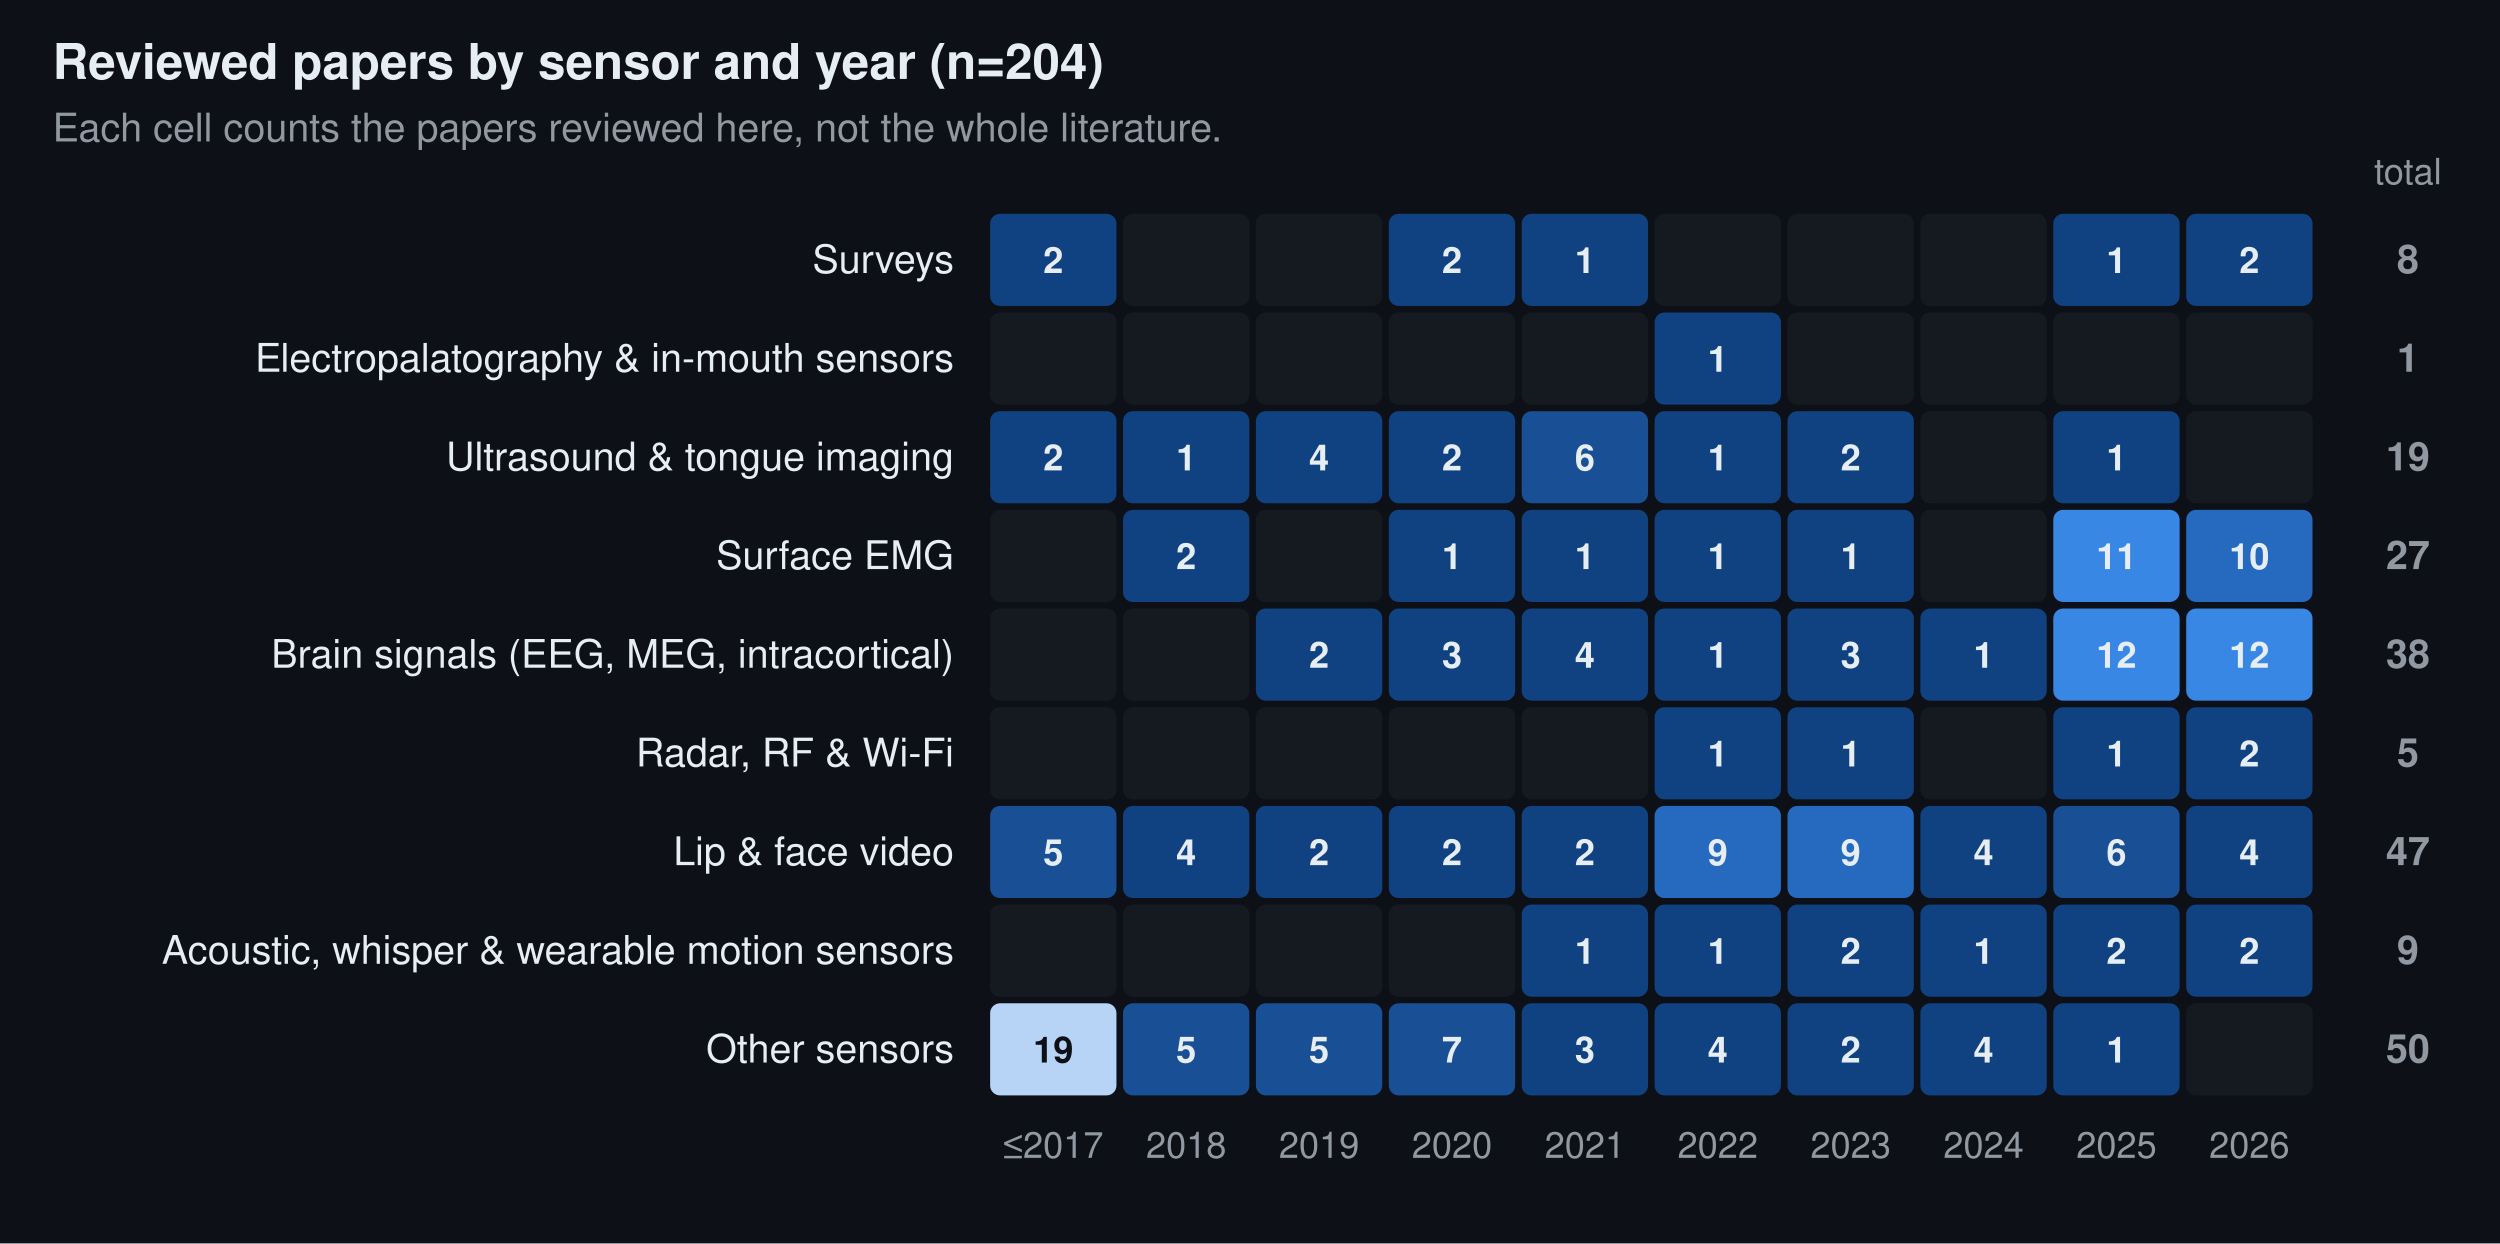
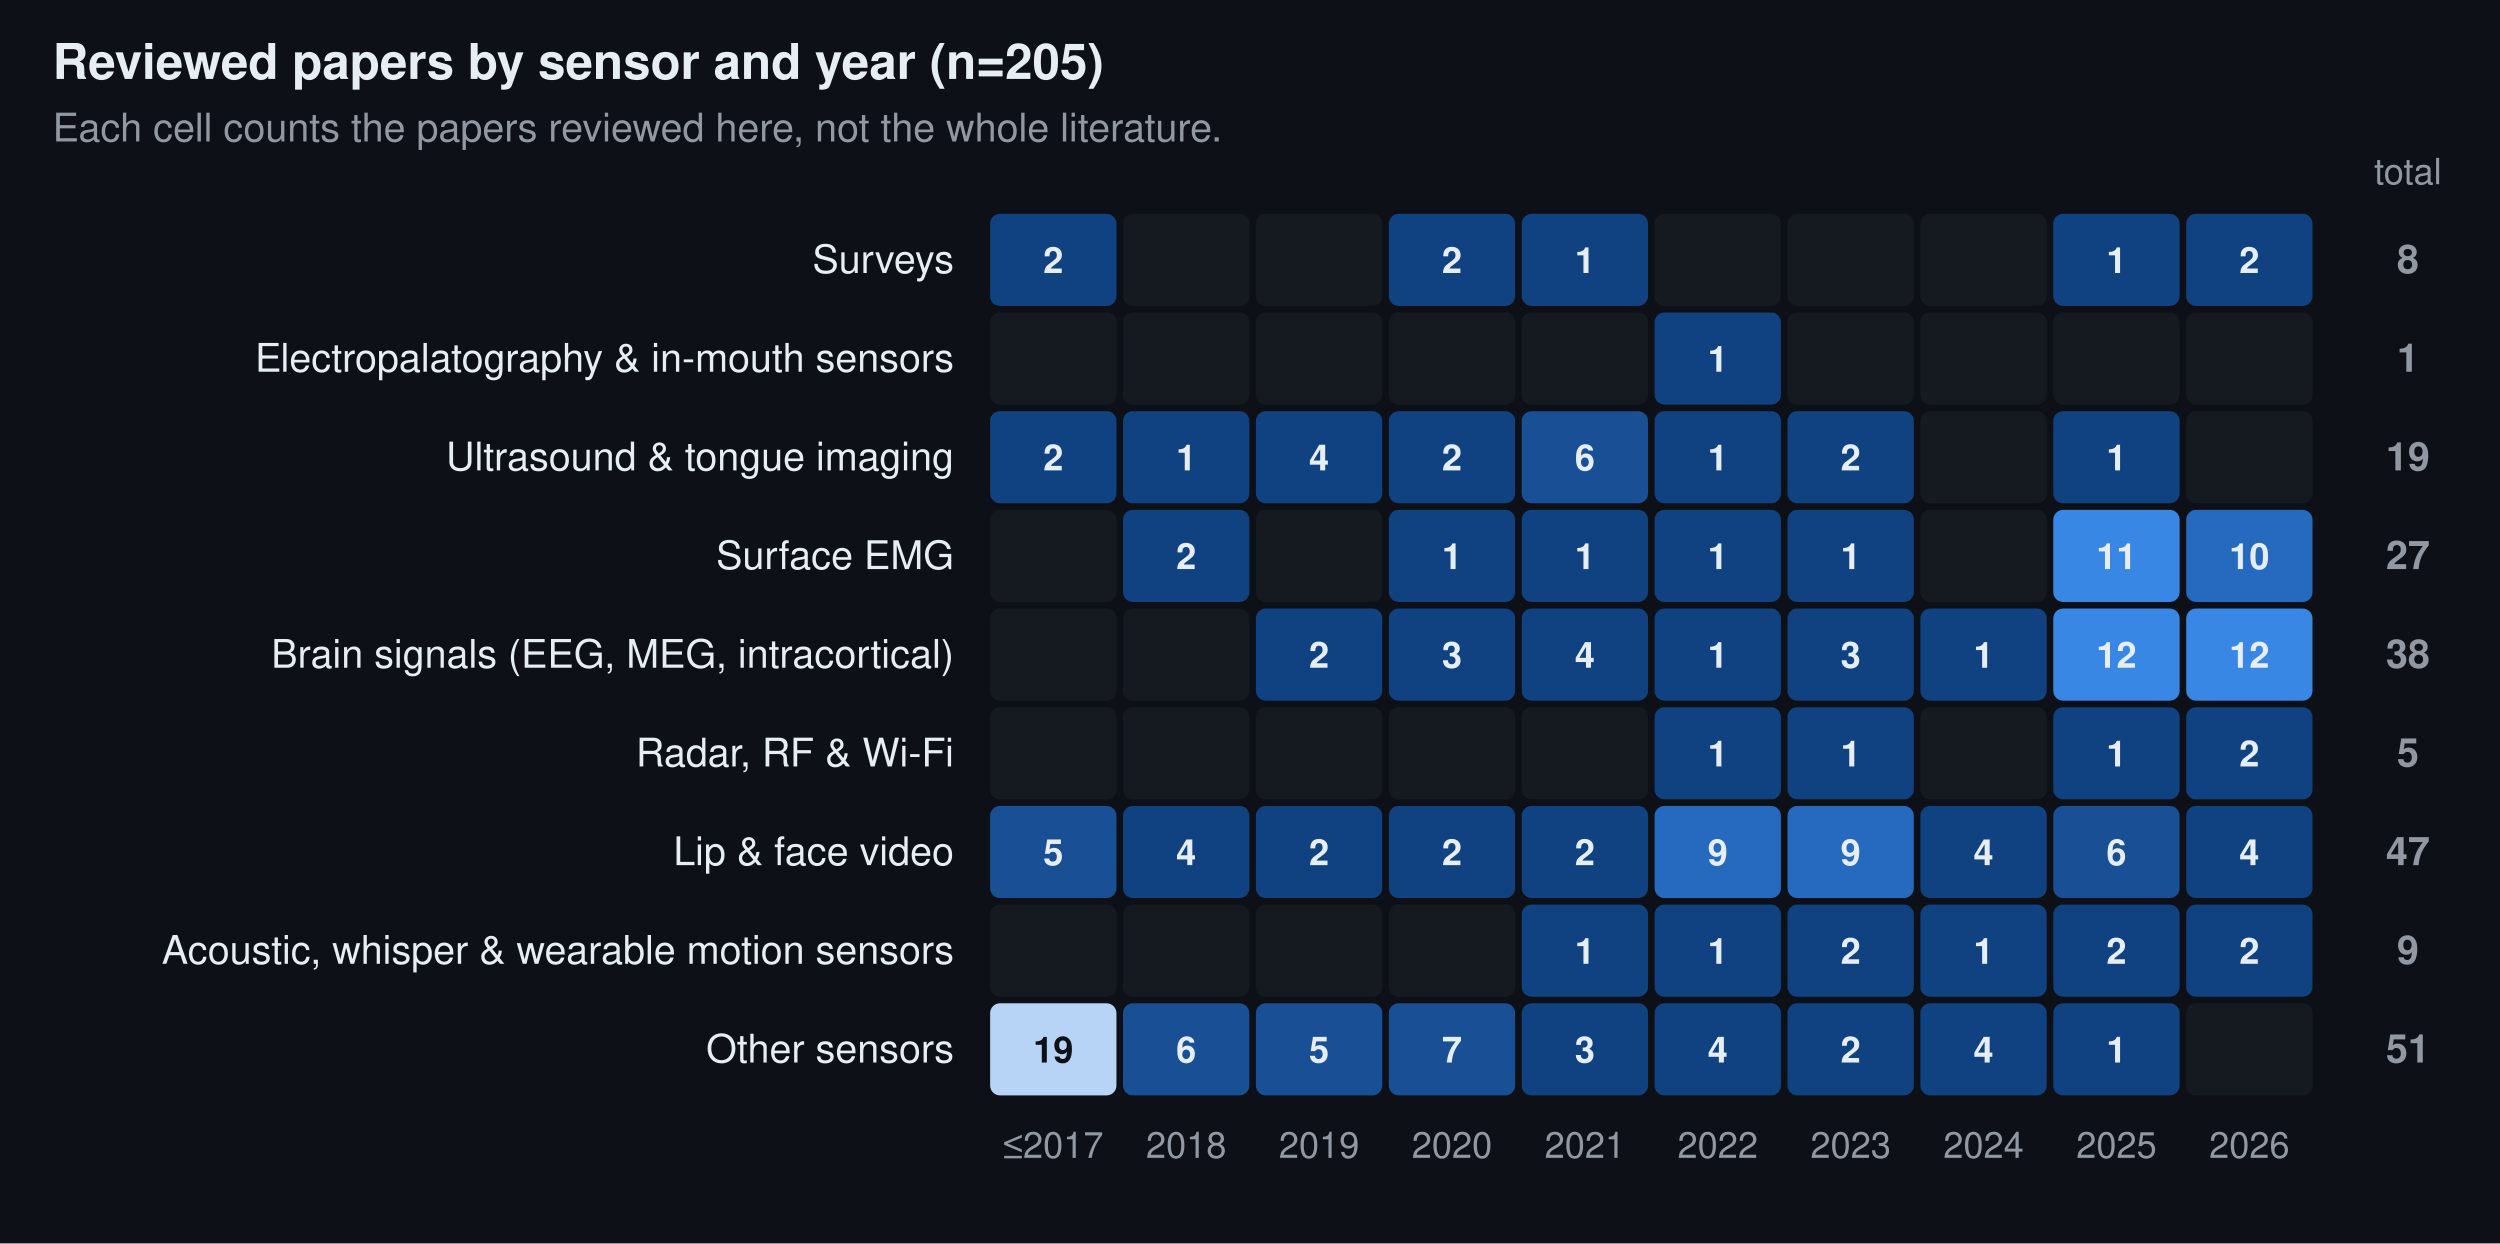
- <svg xmlns="http://www.w3.org/2000/svg" width="760" height="378" viewBox="0 0 760 378" font-family="-apple-system, BlinkMacSystemFont, 'Segoe UI', Helvetica, Arial, sans-serif" role="img" aria-label="Reviewed papers by sensor and year (n=204)">
+ <svg xmlns="http://www.w3.org/2000/svg" width="760" height="378" viewBox="0 0 760 378" font-family="-apple-system, BlinkMacSystemFont, 'Segoe UI', Helvetica, Arial, sans-serif" role="img" aria-label="Reviewed papers by sensor and year (n=205)">
  <rect width="760" height="378" fill="#0d1117" />
-   <text x="16.0" y="24.0" font-size="15" fill="#e6edf3" text-anchor="start" font-weight="600">Reviewed papers by sensor and year (n=204)</text>
+   <text x="16.0" y="24.0" font-size="15" fill="#e6edf3" text-anchor="start" font-weight="600">Reviewed papers by sensor and year (n=205)</text>
  <text x="16.0" y="43.0" font-size="12" fill="#9198a1" text-anchor="start">Each cell counts the papers reviewed here, not the whole literature.</text>
  <text x="320.2" y="352.0" font-size="11" fill="#9198a1" text-anchor="middle">≤2017</text>
  <text x="360.6" y="352.0" font-size="11" fill="#9198a1" text-anchor="middle">2018</text>
  <text x="401.0" y="352.0" font-size="11" fill="#9198a1" text-anchor="middle">2019</text>
  <text x="441.4" y="352.0" font-size="11" fill="#9198a1" text-anchor="middle">2020</text>
  <text x="481.8" y="352.0" font-size="11" fill="#9198a1" text-anchor="middle">2021</text>
  <text x="522.2" y="352.0" font-size="11" fill="#9198a1" text-anchor="middle">2022</text>
  <text x="562.6" y="352.0" font-size="11" fill="#9198a1" text-anchor="middle">2023</text>
  <text x="603.0" y="352.0" font-size="11" fill="#9198a1" text-anchor="middle">2024</text>
  <text x="643.4" y="352.0" font-size="11" fill="#9198a1" text-anchor="middle">2025</text>
  <text x="683.8" y="352.0" font-size="11" fill="#9198a1" text-anchor="middle">2026</text>
  <text x="732.0" y="56.0" font-size="11" fill="#9198a1" text-anchor="middle">total</text>
  <text x="290.0" y="83.0" font-size="12" fill="#e6edf3" text-anchor="end">Surveys</text>
  <rect x="301.0" y="65.0" width="38.4" height="28.0" rx="3" fill="#104281" />
  <text x="320.2" y="83.0" font-size="11" fill="#e6edf3" text-anchor="middle" font-weight="600">2</text>
  <rect x="341.4" y="65.0" width="38.4" height="28.0" rx="3" fill="#151a21" />
  <rect x="381.8" y="65.0" width="38.4" height="28.0" rx="3" fill="#151a21" />
  <rect x="422.2" y="65.0" width="38.4" height="28.0" rx="3" fill="#104281" />
  <text x="441.4" y="83.0" font-size="11" fill="#e6edf3" text-anchor="middle" font-weight="600">2</text>
  <rect x="462.6" y="65.0" width="38.4" height="28.0" rx="3" fill="#104281" />
  <text x="481.8" y="83.0" font-size="11" fill="#e6edf3" text-anchor="middle" font-weight="600">1</text>
  <rect x="503.0" y="65.0" width="38.4" height="28.0" rx="3" fill="#151a21" />
  <rect x="543.4" y="65.0" width="38.4" height="28.0" rx="3" fill="#151a21" />
  <rect x="583.8" y="65.0" width="38.4" height="28.0" rx="3" fill="#151a21" />
  <rect x="624.2" y="65.0" width="38.4" height="28.0" rx="3" fill="#104281" />
  <text x="643.4" y="83.0" font-size="11" fill="#e6edf3" text-anchor="middle" font-weight="600">1</text>
  <rect x="664.6" y="65.0" width="38.4" height="28.0" rx="3" fill="#104281" />
  <text x="683.8" y="83.0" font-size="11" fill="#e6edf3" text-anchor="middle" font-weight="600">2</text>
  <text x="732.0" y="83.0" font-size="12" fill="#9198a1" text-anchor="middle" font-weight="600">8</text>
  <text x="290.0" y="113.0" font-size="12" fill="#e6edf3" text-anchor="end">Electropalatography &amp; in-mouth sensors</text>
  <rect x="301.0" y="95.0" width="38.4" height="28.0" rx="3" fill="#151a21" />
  <rect x="341.4" y="95.0" width="38.4" height="28.0" rx="3" fill="#151a21" />
  <rect x="381.8" y="95.0" width="38.4" height="28.0" rx="3" fill="#151a21" />
  <rect x="422.2" y="95.0" width="38.4" height="28.0" rx="3" fill="#151a21" />
  <rect x="462.6" y="95.0" width="38.4" height="28.0" rx="3" fill="#151a21" />
  <rect x="503.0" y="95.0" width="38.4" height="28.0" rx="3" fill="#104281" />
  <text x="522.2" y="113.0" font-size="11" fill="#e6edf3" text-anchor="middle" font-weight="600">1</text>
  <rect x="543.4" y="95.0" width="38.4" height="28.0" rx="3" fill="#151a21" />
  <rect x="583.8" y="95.0" width="38.4" height="28.0" rx="3" fill="#151a21" />
  <rect x="624.2" y="95.0" width="38.4" height="28.0" rx="3" fill="#151a21" />
  <rect x="664.6" y="95.0" width="38.4" height="28.0" rx="3" fill="#151a21" />
  <text x="732.0" y="113.0" font-size="12" fill="#9198a1" text-anchor="middle" font-weight="600">1</text>
  <text x="290.0" y="143.0" font-size="12" fill="#e6edf3" text-anchor="end">Ultrasound &amp; tongue imaging</text>
  <rect x="301.0" y="125.0" width="38.4" height="28.0" rx="3" fill="#104281" />
  <text x="320.2" y="143.0" font-size="11" fill="#e6edf3" text-anchor="middle" font-weight="600">2</text>
  <rect x="341.4" y="125.0" width="38.4" height="28.0" rx="3" fill="#104281" />
  <text x="360.6" y="143.0" font-size="11" fill="#e6edf3" text-anchor="middle" font-weight="600">1</text>
  <rect x="381.8" y="125.0" width="38.4" height="28.0" rx="3" fill="#104281" />
  <text x="401.0" y="143.0" font-size="11" fill="#e6edf3" text-anchor="middle" font-weight="600">4</text>
  <rect x="422.2" y="125.0" width="38.4" height="28.0" rx="3" fill="#104281" />
  <text x="441.4" y="143.0" font-size="11" fill="#e6edf3" text-anchor="middle" font-weight="600">2</text>
  <rect x="462.6" y="125.0" width="38.4" height="28.0" rx="3" fill="#184f95" />
  <text x="481.8" y="143.0" font-size="11" fill="#e6edf3" text-anchor="middle" font-weight="600">6</text>
  <rect x="503.0" y="125.0" width="38.4" height="28.0" rx="3" fill="#104281" />
  <text x="522.2" y="143.0" font-size="11" fill="#e6edf3" text-anchor="middle" font-weight="600">1</text>
  <rect x="543.4" y="125.0" width="38.4" height="28.0" rx="3" fill="#104281" />
  <text x="562.6" y="143.0" font-size="11" fill="#e6edf3" text-anchor="middle" font-weight="600">2</text>
  <rect x="583.8" y="125.0" width="38.4" height="28.0" rx="3" fill="#151a21" />
  <rect x="624.2" y="125.0" width="38.4" height="28.0" rx="3" fill="#104281" />
  <text x="643.4" y="143.0" font-size="11" fill="#e6edf3" text-anchor="middle" font-weight="600">1</text>
  <rect x="664.6" y="125.0" width="38.4" height="28.0" rx="3" fill="#151a21" />
  <text x="732.0" y="143.0" font-size="12" fill="#9198a1" text-anchor="middle" font-weight="600">19</text>
  <text x="290.0" y="173.0" font-size="12" fill="#e6edf3" text-anchor="end">Surface EMG</text>
  <rect x="301.0" y="155.0" width="38.4" height="28.0" rx="3" fill="#151a21" />
  <rect x="341.4" y="155.0" width="38.4" height="28.0" rx="3" fill="#104281" />
  <text x="360.6" y="173.0" font-size="11" fill="#e6edf3" text-anchor="middle" font-weight="600">2</text>
  <rect x="381.8" y="155.0" width="38.4" height="28.0" rx="3" fill="#151a21" />
  <rect x="422.2" y="155.0" width="38.4" height="28.0" rx="3" fill="#104281" />
  <text x="441.4" y="173.0" font-size="11" fill="#e6edf3" text-anchor="middle" font-weight="600">1</text>
  <rect x="462.6" y="155.0" width="38.4" height="28.0" rx="3" fill="#104281" />
  <text x="481.8" y="173.0" font-size="11" fill="#e6edf3" text-anchor="middle" font-weight="600">1</text>
  <rect x="503.0" y="155.0" width="38.4" height="28.0" rx="3" fill="#104281" />
  <text x="522.2" y="173.0" font-size="11" fill="#e6edf3" text-anchor="middle" font-weight="600">1</text>
  <rect x="543.4" y="155.0" width="38.4" height="28.0" rx="3" fill="#104281" />
  <text x="562.6" y="173.0" font-size="11" fill="#e6edf3" text-anchor="middle" font-weight="600">1</text>
  <rect x="583.8" y="155.0" width="38.4" height="28.0" rx="3" fill="#151a21" />
  <rect x="624.2" y="155.0" width="38.4" height="28.0" rx="3" fill="#3987e5" />
  <text x="643.4" y="173.0" font-size="11" fill="#e6edf3" text-anchor="middle" font-weight="600">11</text>
  <rect x="664.6" y="155.0" width="38.4" height="28.0" rx="3" fill="#256abf" />
  <text x="683.8" y="173.0" font-size="11" fill="#e6edf3" text-anchor="middle" font-weight="600">10</text>
  <text x="732.0" y="173.0" font-size="12" fill="#9198a1" text-anchor="middle" font-weight="600">27</text>
  <text x="290.0" y="203.0" font-size="12" fill="#e6edf3" text-anchor="end">Brain signals (EEG, MEG, intracortical)</text>
  <rect x="301.0" y="185.0" width="38.4" height="28.0" rx="3" fill="#151a21" />
  <rect x="341.4" y="185.0" width="38.4" height="28.0" rx="3" fill="#151a21" />
  <rect x="381.8" y="185.0" width="38.4" height="28.0" rx="3" fill="#104281" />
  <text x="401.0" y="203.0" font-size="11" fill="#e6edf3" text-anchor="middle" font-weight="600">2</text>
  <rect x="422.2" y="185.0" width="38.4" height="28.0" rx="3" fill="#104281" />
  <text x="441.4" y="203.0" font-size="11" fill="#e6edf3" text-anchor="middle" font-weight="600">3</text>
  <rect x="462.6" y="185.0" width="38.4" height="28.0" rx="3" fill="#104281" />
  <text x="481.8" y="203.0" font-size="11" fill="#e6edf3" text-anchor="middle" font-weight="600">4</text>
  <rect x="503.0" y="185.0" width="38.4" height="28.0" rx="3" fill="#104281" />
  <text x="522.2" y="203.0" font-size="11" fill="#e6edf3" text-anchor="middle" font-weight="600">1</text>
  <rect x="543.4" y="185.0" width="38.4" height="28.0" rx="3" fill="#104281" />
  <text x="562.6" y="203.0" font-size="11" fill="#e6edf3" text-anchor="middle" font-weight="600">3</text>
  <rect x="583.8" y="185.0" width="38.4" height="28.0" rx="3" fill="#104281" />
  <text x="603.0" y="203.0" font-size="11" fill="#e6edf3" text-anchor="middle" font-weight="600">1</text>
  <rect x="624.2" y="185.0" width="38.4" height="28.0" rx="3" fill="#3987e5" />
  <text x="643.4" y="203.0" font-size="11" fill="#e6edf3" text-anchor="middle" font-weight="600">12</text>
  <rect x="664.6" y="185.0" width="38.4" height="28.0" rx="3" fill="#3987e5" />
  <text x="683.8" y="203.0" font-size="11" fill="#e6edf3" text-anchor="middle" font-weight="600">12</text>
  <text x="732.0" y="203.0" font-size="12" fill="#9198a1" text-anchor="middle" font-weight="600">38</text>
  <text x="290.0" y="233.0" font-size="12" fill="#e6edf3" text-anchor="end">Radar, RF &amp; Wi-Fi</text>
  <rect x="301.0" y="215.0" width="38.4" height="28.0" rx="3" fill="#151a21" />
  <rect x="341.4" y="215.0" width="38.4" height="28.0" rx="3" fill="#151a21" />
  <rect x="381.8" y="215.0" width="38.4" height="28.0" rx="3" fill="#151a21" />
  <rect x="422.2" y="215.0" width="38.4" height="28.0" rx="3" fill="#151a21" />
  <rect x="462.6" y="215.0" width="38.4" height="28.0" rx="3" fill="#151a21" />
  <rect x="503.0" y="215.0" width="38.4" height="28.0" rx="3" fill="#104281" />
  <text x="522.2" y="233.0" font-size="11" fill="#e6edf3" text-anchor="middle" font-weight="600">1</text>
  <rect x="543.4" y="215.0" width="38.4" height="28.0" rx="3" fill="#104281" />
  <text x="562.6" y="233.0" font-size="11" fill="#e6edf3" text-anchor="middle" font-weight="600">1</text>
  <rect x="583.8" y="215.0" width="38.4" height="28.0" rx="3" fill="#151a21" />
  <rect x="624.2" y="215.0" width="38.4" height="28.0" rx="3" fill="#104281" />
  <text x="643.4" y="233.0" font-size="11" fill="#e6edf3" text-anchor="middle" font-weight="600">1</text>
  <rect x="664.6" y="215.0" width="38.4" height="28.0" rx="3" fill="#104281" />
  <text x="683.8" y="233.0" font-size="11" fill="#e6edf3" text-anchor="middle" font-weight="600">2</text>
  <text x="732.0" y="233.0" font-size="12" fill="#9198a1" text-anchor="middle" font-weight="600">5</text>
  <text x="290.0" y="263.0" font-size="12" fill="#e6edf3" text-anchor="end">Lip &amp; face video</text>
  <rect x="301.0" y="245.0" width="38.4" height="28.0" rx="3" fill="#184f95" />
  <text x="320.2" y="263.0" font-size="11" fill="#e6edf3" text-anchor="middle" font-weight="600">5</text>
  <rect x="341.4" y="245.0" width="38.4" height="28.0" rx="3" fill="#104281" />
  <text x="360.6" y="263.0" font-size="11" fill="#e6edf3" text-anchor="middle" font-weight="600">4</text>
  <rect x="381.8" y="245.0" width="38.4" height="28.0" rx="3" fill="#104281" />
  <text x="401.0" y="263.0" font-size="11" fill="#e6edf3" text-anchor="middle" font-weight="600">2</text>
  <rect x="422.2" y="245.0" width="38.4" height="28.0" rx="3" fill="#104281" />
  <text x="441.4" y="263.0" font-size="11" fill="#e6edf3" text-anchor="middle" font-weight="600">2</text>
  <rect x="462.6" y="245.0" width="38.4" height="28.0" rx="3" fill="#104281" />
  <text x="481.8" y="263.0" font-size="11" fill="#e6edf3" text-anchor="middle" font-weight="600">2</text>
  <rect x="503.0" y="245.0" width="38.4" height="28.0" rx="3" fill="#256abf" />
  <text x="522.2" y="263.0" font-size="11" fill="#e6edf3" text-anchor="middle" font-weight="600">9</text>
  <rect x="543.4" y="245.0" width="38.4" height="28.0" rx="3" fill="#256abf" />
  <text x="562.6" y="263.0" font-size="11" fill="#e6edf3" text-anchor="middle" font-weight="600">9</text>
  <rect x="583.8" y="245.0" width="38.4" height="28.0" rx="3" fill="#104281" />
  <text x="603.0" y="263.0" font-size="11" fill="#e6edf3" text-anchor="middle" font-weight="600">4</text>
  <rect x="624.2" y="245.0" width="38.4" height="28.0" rx="3" fill="#184f95" />
  <text x="643.4" y="263.0" font-size="11" fill="#e6edf3" text-anchor="middle" font-weight="600">6</text>
  <rect x="664.6" y="245.0" width="38.4" height="28.0" rx="3" fill="#104281" />
  <text x="683.8" y="263.0" font-size="11" fill="#e6edf3" text-anchor="middle" font-weight="600">4</text>
  <text x="732.0" y="263.0" font-size="12" fill="#9198a1" text-anchor="middle" font-weight="600">47</text>
  <text x="290.0" y="293.0" font-size="12" fill="#e6edf3" text-anchor="end">Acoustic, whisper &amp; wearable motion sensors</text>
  <rect x="301.0" y="275.0" width="38.4" height="28.0" rx="3" fill="#151a21" />
  <rect x="341.4" y="275.0" width="38.4" height="28.0" rx="3" fill="#151a21" />
  <rect x="381.8" y="275.0" width="38.4" height="28.0" rx="3" fill="#151a21" />
  <rect x="422.2" y="275.0" width="38.4" height="28.0" rx="3" fill="#151a21" />
  <rect x="462.6" y="275.0" width="38.4" height="28.0" rx="3" fill="#104281" />
  <text x="481.8" y="293.0" font-size="11" fill="#e6edf3" text-anchor="middle" font-weight="600">1</text>
  <rect x="503.0" y="275.0" width="38.4" height="28.0" rx="3" fill="#104281" />
  <text x="522.2" y="293.0" font-size="11" fill="#e6edf3" text-anchor="middle" font-weight="600">1</text>
  <rect x="543.4" y="275.0" width="38.4" height="28.0" rx="3" fill="#104281" />
  <text x="562.6" y="293.0" font-size="11" fill="#e6edf3" text-anchor="middle" font-weight="600">2</text>
  <rect x="583.8" y="275.0" width="38.4" height="28.0" rx="3" fill="#104281" />
  <text x="603.0" y="293.0" font-size="11" fill="#e6edf3" text-anchor="middle" font-weight="600">1</text>
  <rect x="624.2" y="275.0" width="38.4" height="28.0" rx="3" fill="#104281" />
  <text x="643.4" y="293.0" font-size="11" fill="#e6edf3" text-anchor="middle" font-weight="600">2</text>
  <rect x="664.6" y="275.0" width="38.4" height="28.0" rx="3" fill="#104281" />
  <text x="683.8" y="293.0" font-size="11" fill="#e6edf3" text-anchor="middle" font-weight="600">2</text>
  <text x="732.0" y="293.0" font-size="12" fill="#9198a1" text-anchor="middle" font-weight="600">9</text>
  <text x="290.0" y="323.0" font-size="12" fill="#e6edf3" text-anchor="end">Other sensors</text>
  <rect x="301.0" y="305.0" width="38.4" height="28.0" rx="3" fill="#b7d3f6" />
  <text x="320.2" y="323.0" font-size="11" fill="#0d1117" text-anchor="middle" font-weight="600">19</text>
  <rect x="341.4" y="305.0" width="38.4" height="28.0" rx="3" fill="#184f95" />
-   <text x="360.6" y="323.0" font-size="11" fill="#e6edf3" text-anchor="middle" font-weight="600">5</text>
+   <text x="360.6" y="323.0" font-size="11" fill="#e6edf3" text-anchor="middle" font-weight="600">6</text>
  <rect x="381.8" y="305.0" width="38.4" height="28.0" rx="3" fill="#184f95" />
  <text x="401.0" y="323.0" font-size="11" fill="#e6edf3" text-anchor="middle" font-weight="600">5</text>
  <rect x="422.2" y="305.0" width="38.4" height="28.0" rx="3" fill="#184f95" />
  <text x="441.4" y="323.0" font-size="11" fill="#e6edf3" text-anchor="middle" font-weight="600">7</text>
  <rect x="462.6" y="305.0" width="38.4" height="28.0" rx="3" fill="#104281" />
  <text x="481.8" y="323.0" font-size="11" fill="#e6edf3" text-anchor="middle" font-weight="600">3</text>
  <rect x="503.0" y="305.0" width="38.4" height="28.0" rx="3" fill="#104281" />
  <text x="522.2" y="323.0" font-size="11" fill="#e6edf3" text-anchor="middle" font-weight="600">4</text>
  <rect x="543.4" y="305.0" width="38.4" height="28.0" rx="3" fill="#104281" />
  <text x="562.6" y="323.0" font-size="11" fill="#e6edf3" text-anchor="middle" font-weight="600">2</text>
  <rect x="583.8" y="305.0" width="38.4" height="28.0" rx="3" fill="#104281" />
  <text x="603.0" y="323.0" font-size="11" fill="#e6edf3" text-anchor="middle" font-weight="600">4</text>
  <rect x="624.2" y="305.0" width="38.4" height="28.0" rx="3" fill="#104281" />
  <text x="643.4" y="323.0" font-size="11" fill="#e6edf3" text-anchor="middle" font-weight="600">1</text>
  <rect x="664.6" y="305.0" width="38.4" height="28.0" rx="3" fill="#151a21" />
-   <text x="732.0" y="323.0" font-size="12" fill="#9198a1" text-anchor="middle" font-weight="600">50</text>
+   <text x="732.0" y="323.0" font-size="12" fill="#9198a1" text-anchor="middle" font-weight="600">51</text>
</svg>
